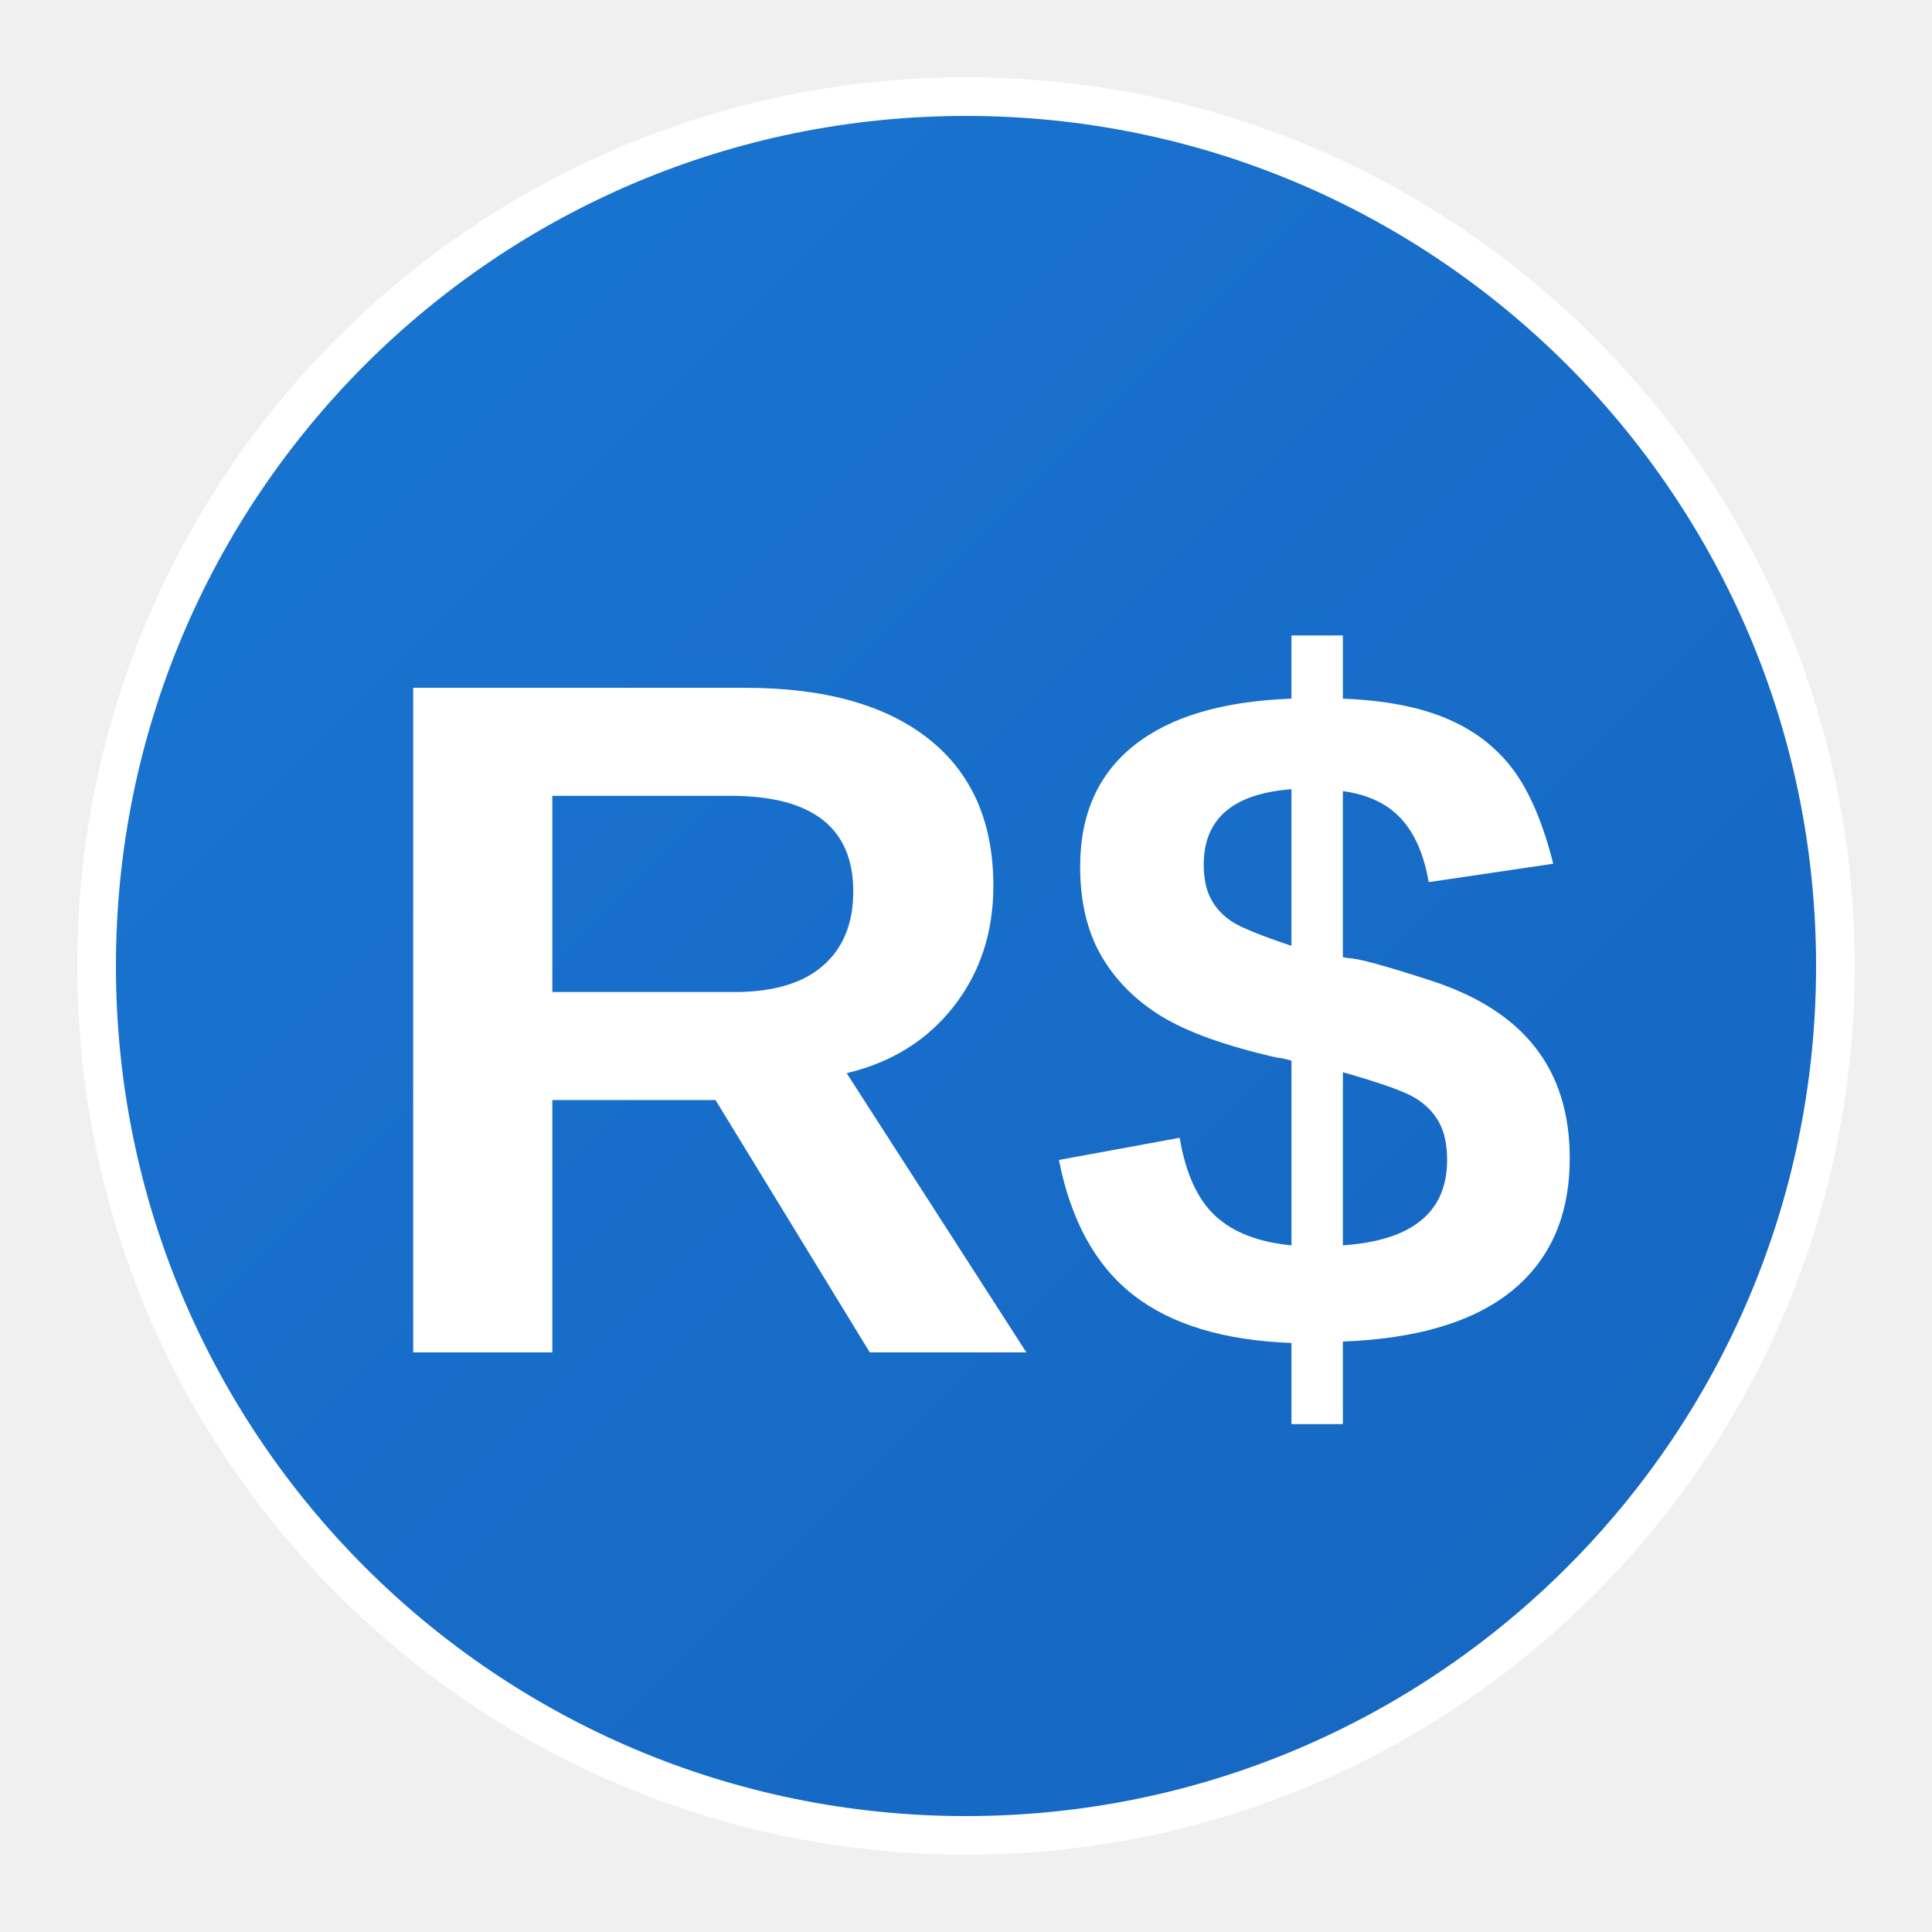
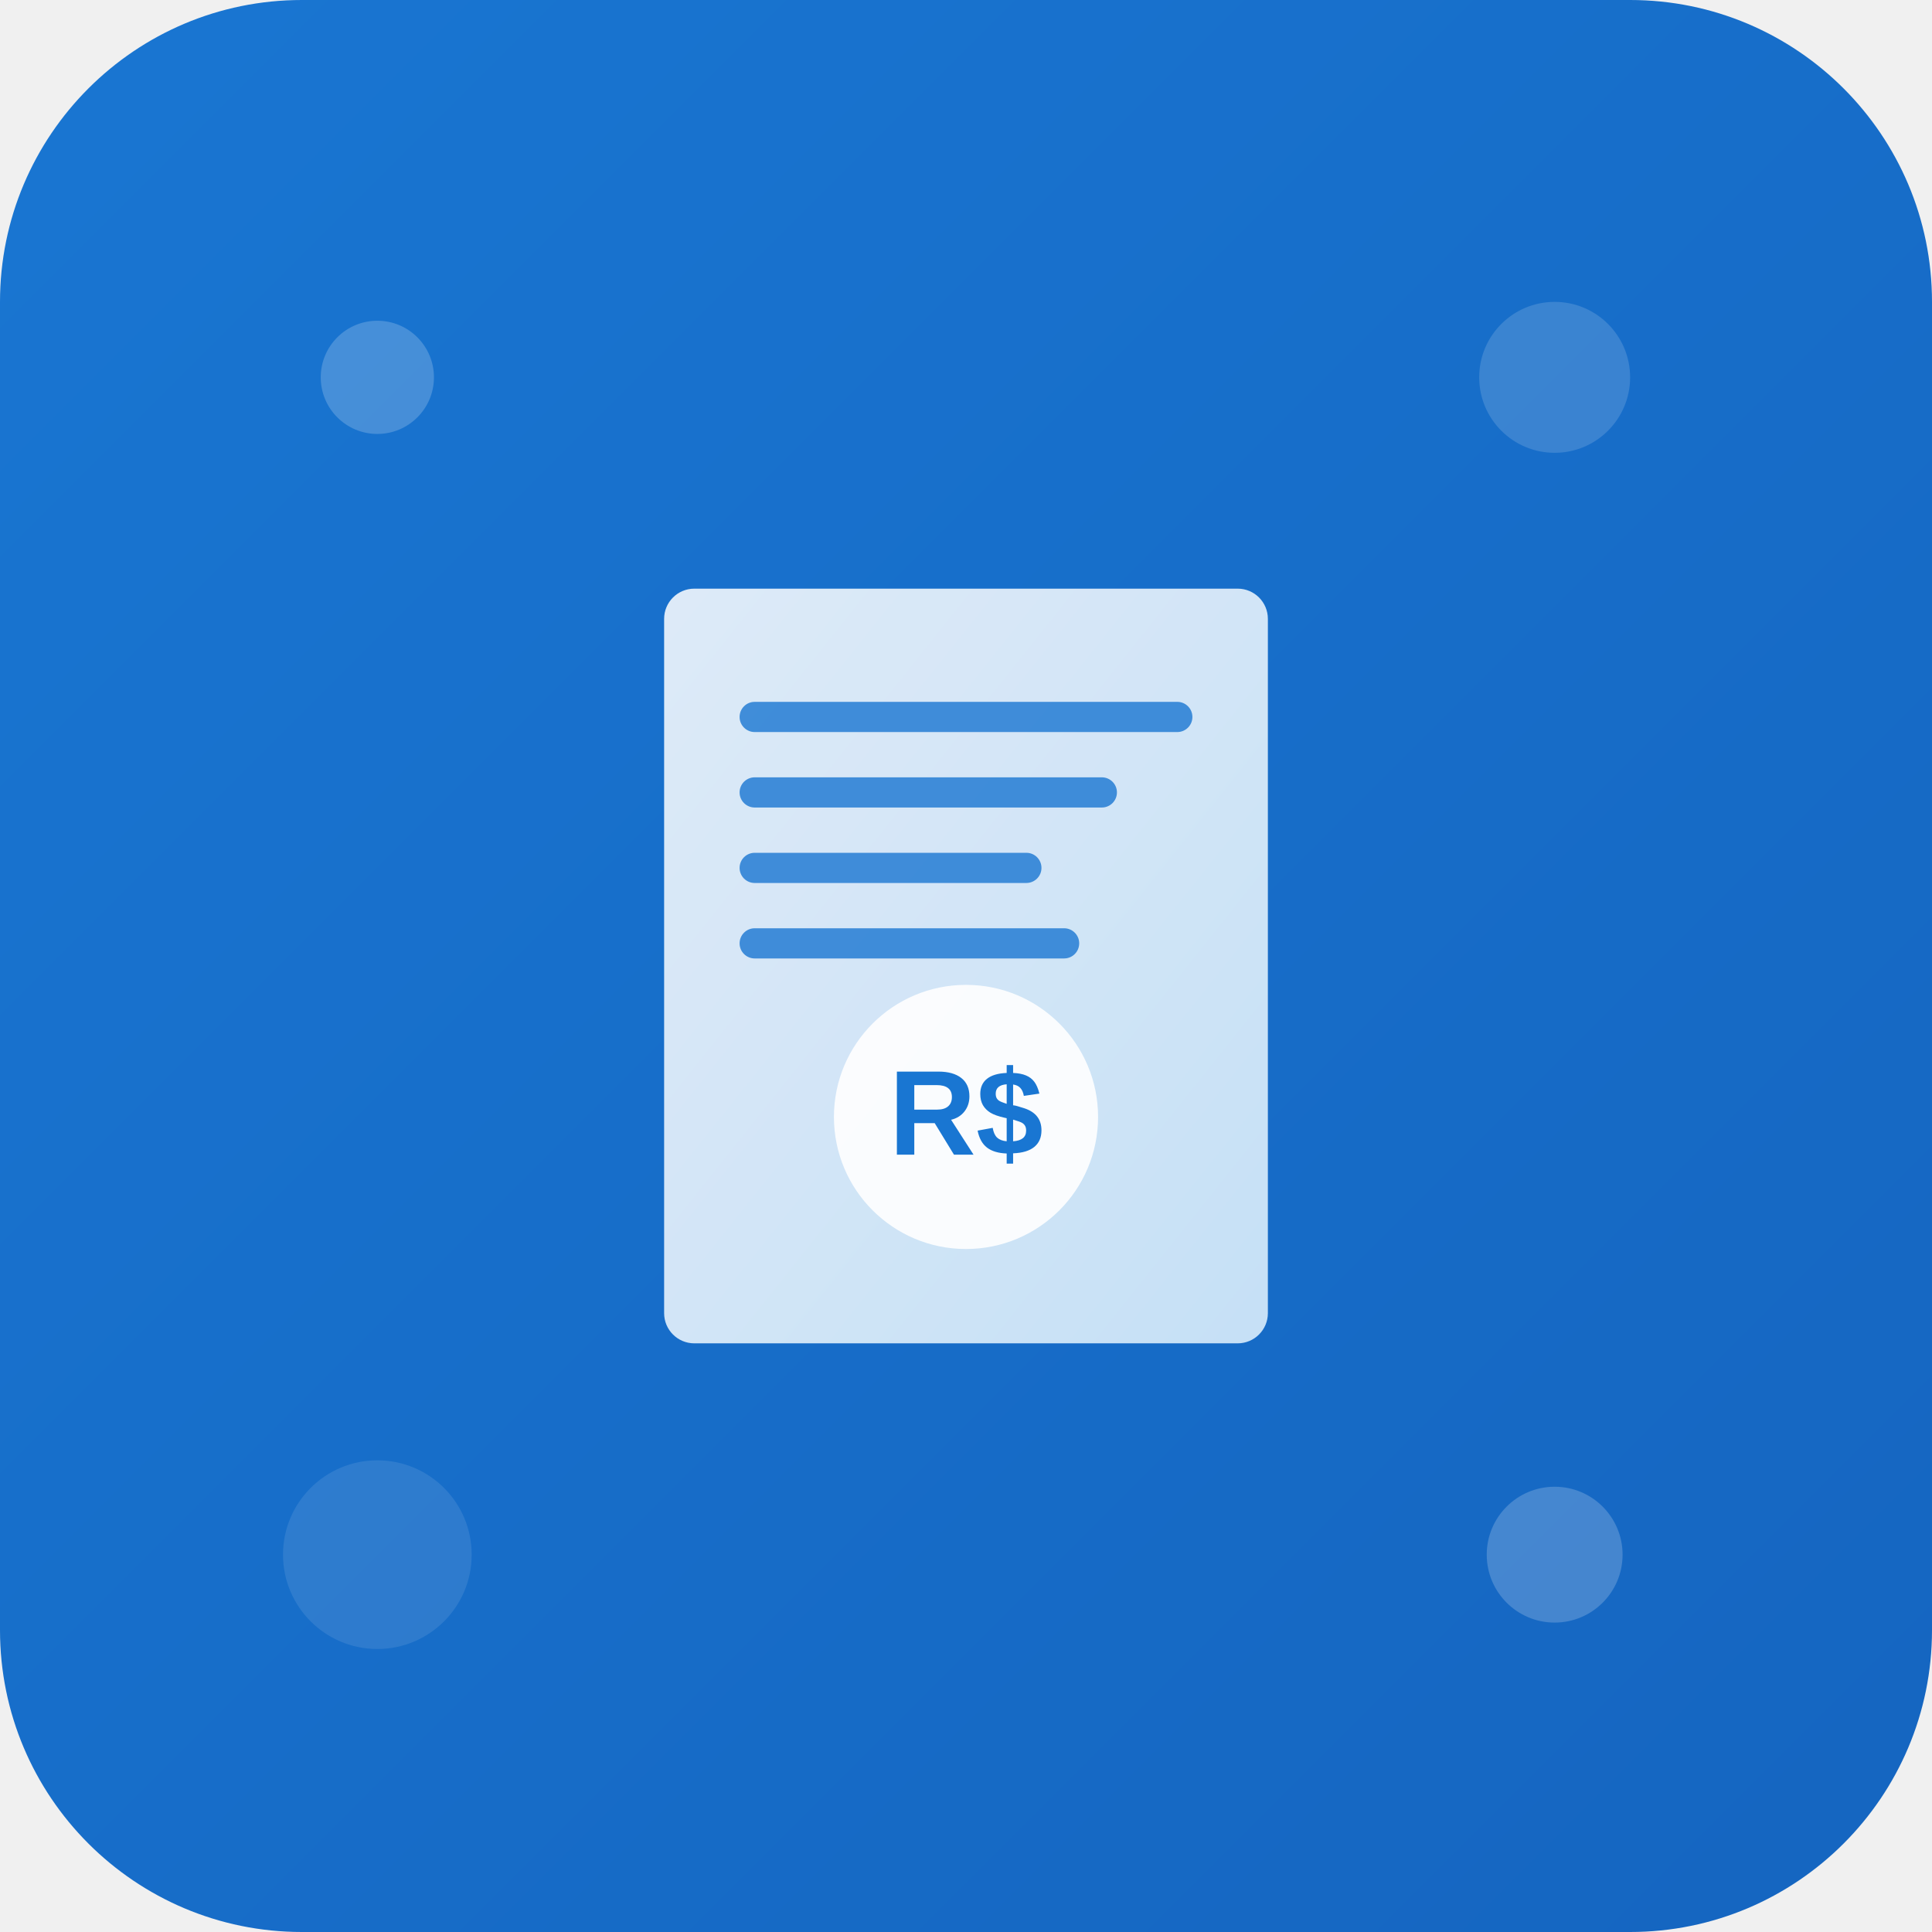
- <svg xmlns="http://www.w3.org/2000/svg" width="384" height="384" viewBox="0 0 384 384">
+ <svg xmlns="http://www.w3.org/2000/svg" width="512" height="512" viewBox="0 0 512 512">
  <defs>
-     <linearGradient id="blueGradient384" x1="0%" y1="0%" x2="100%" y2="100%">
+     <linearGradient id="bgGradient" x1="0%" y1="0%" x2="100%" y2="100%">
      <stop offset="0%" style="stop-color:#1976d2;stop-opacity:1" />
      <stop offset="100%" style="stop-color:#1565c0;stop-opacity:1" />
    </linearGradient>
+     <linearGradient id="iconGradient" x1="0%" y1="0%" x2="100%" y2="100%">
+       <stop offset="0%" style="stop-color:#ffffff;stop-opacity:0.9" />
+       <stop offset="100%" style="stop-color:#e3f2fd;stop-opacity:0.9" />
+     </linearGradient>
  </defs>
-   <circle cx="192" cy="192" r="172.8" fill="url(#blueGradient384)" stroke="#ffffff" stroke-width="7.68" />
-   <text x="192" y="268.8" font-family="Arial, sans-serif" font-size="192" font-weight="bold" text-anchor="middle" fill="white">R$</text>
+   <rect width="512" height="512" fill="url(#bgGradient)" rx="80" />
+   <g transform="translate(256, 256)">
+     <rect x="-80" y="-100" width="160" height="200" fill="url(#iconGradient)" rx="8" opacity="0.95" />
+     <rect x="-60" y="-70" width="120" height="8" fill="#1976d2" rx="4" opacity="0.8" />
+     <rect x="-60" y="-50" width="100" height="8" fill="#1976d2" rx="4" opacity="0.8" />
+     <rect x="-60" y="-30" width="80" height="8" fill="#1976d2" rx="4" opacity="0.8" />
+     <rect x="-60" y="-10" width="90" height="8" fill="#1976d2" rx="4" opacity="0.8" />
+     <circle cx="0" cy="40" r="35" fill="#ffffff" opacity="0.9" />
+     <text x="0" y="50" font-family="Arial, sans-serif" font-size="32" font-weight="bold" text-anchor="middle" fill="#1976d2">R$</text>
+   </g>
+   <circle cx="100" cy="100" r="15" fill="#ffffff" opacity="0.2" />
+   <circle cx="412" cy="100" r="20" fill="#ffffff" opacity="0.15" />
+   <circle cx="100" cy="412" r="25" fill="#ffffff" opacity="0.1" />
+   <circle cx="412" cy="412" r="18" fill="#ffffff" opacity="0.2" />
</svg>
